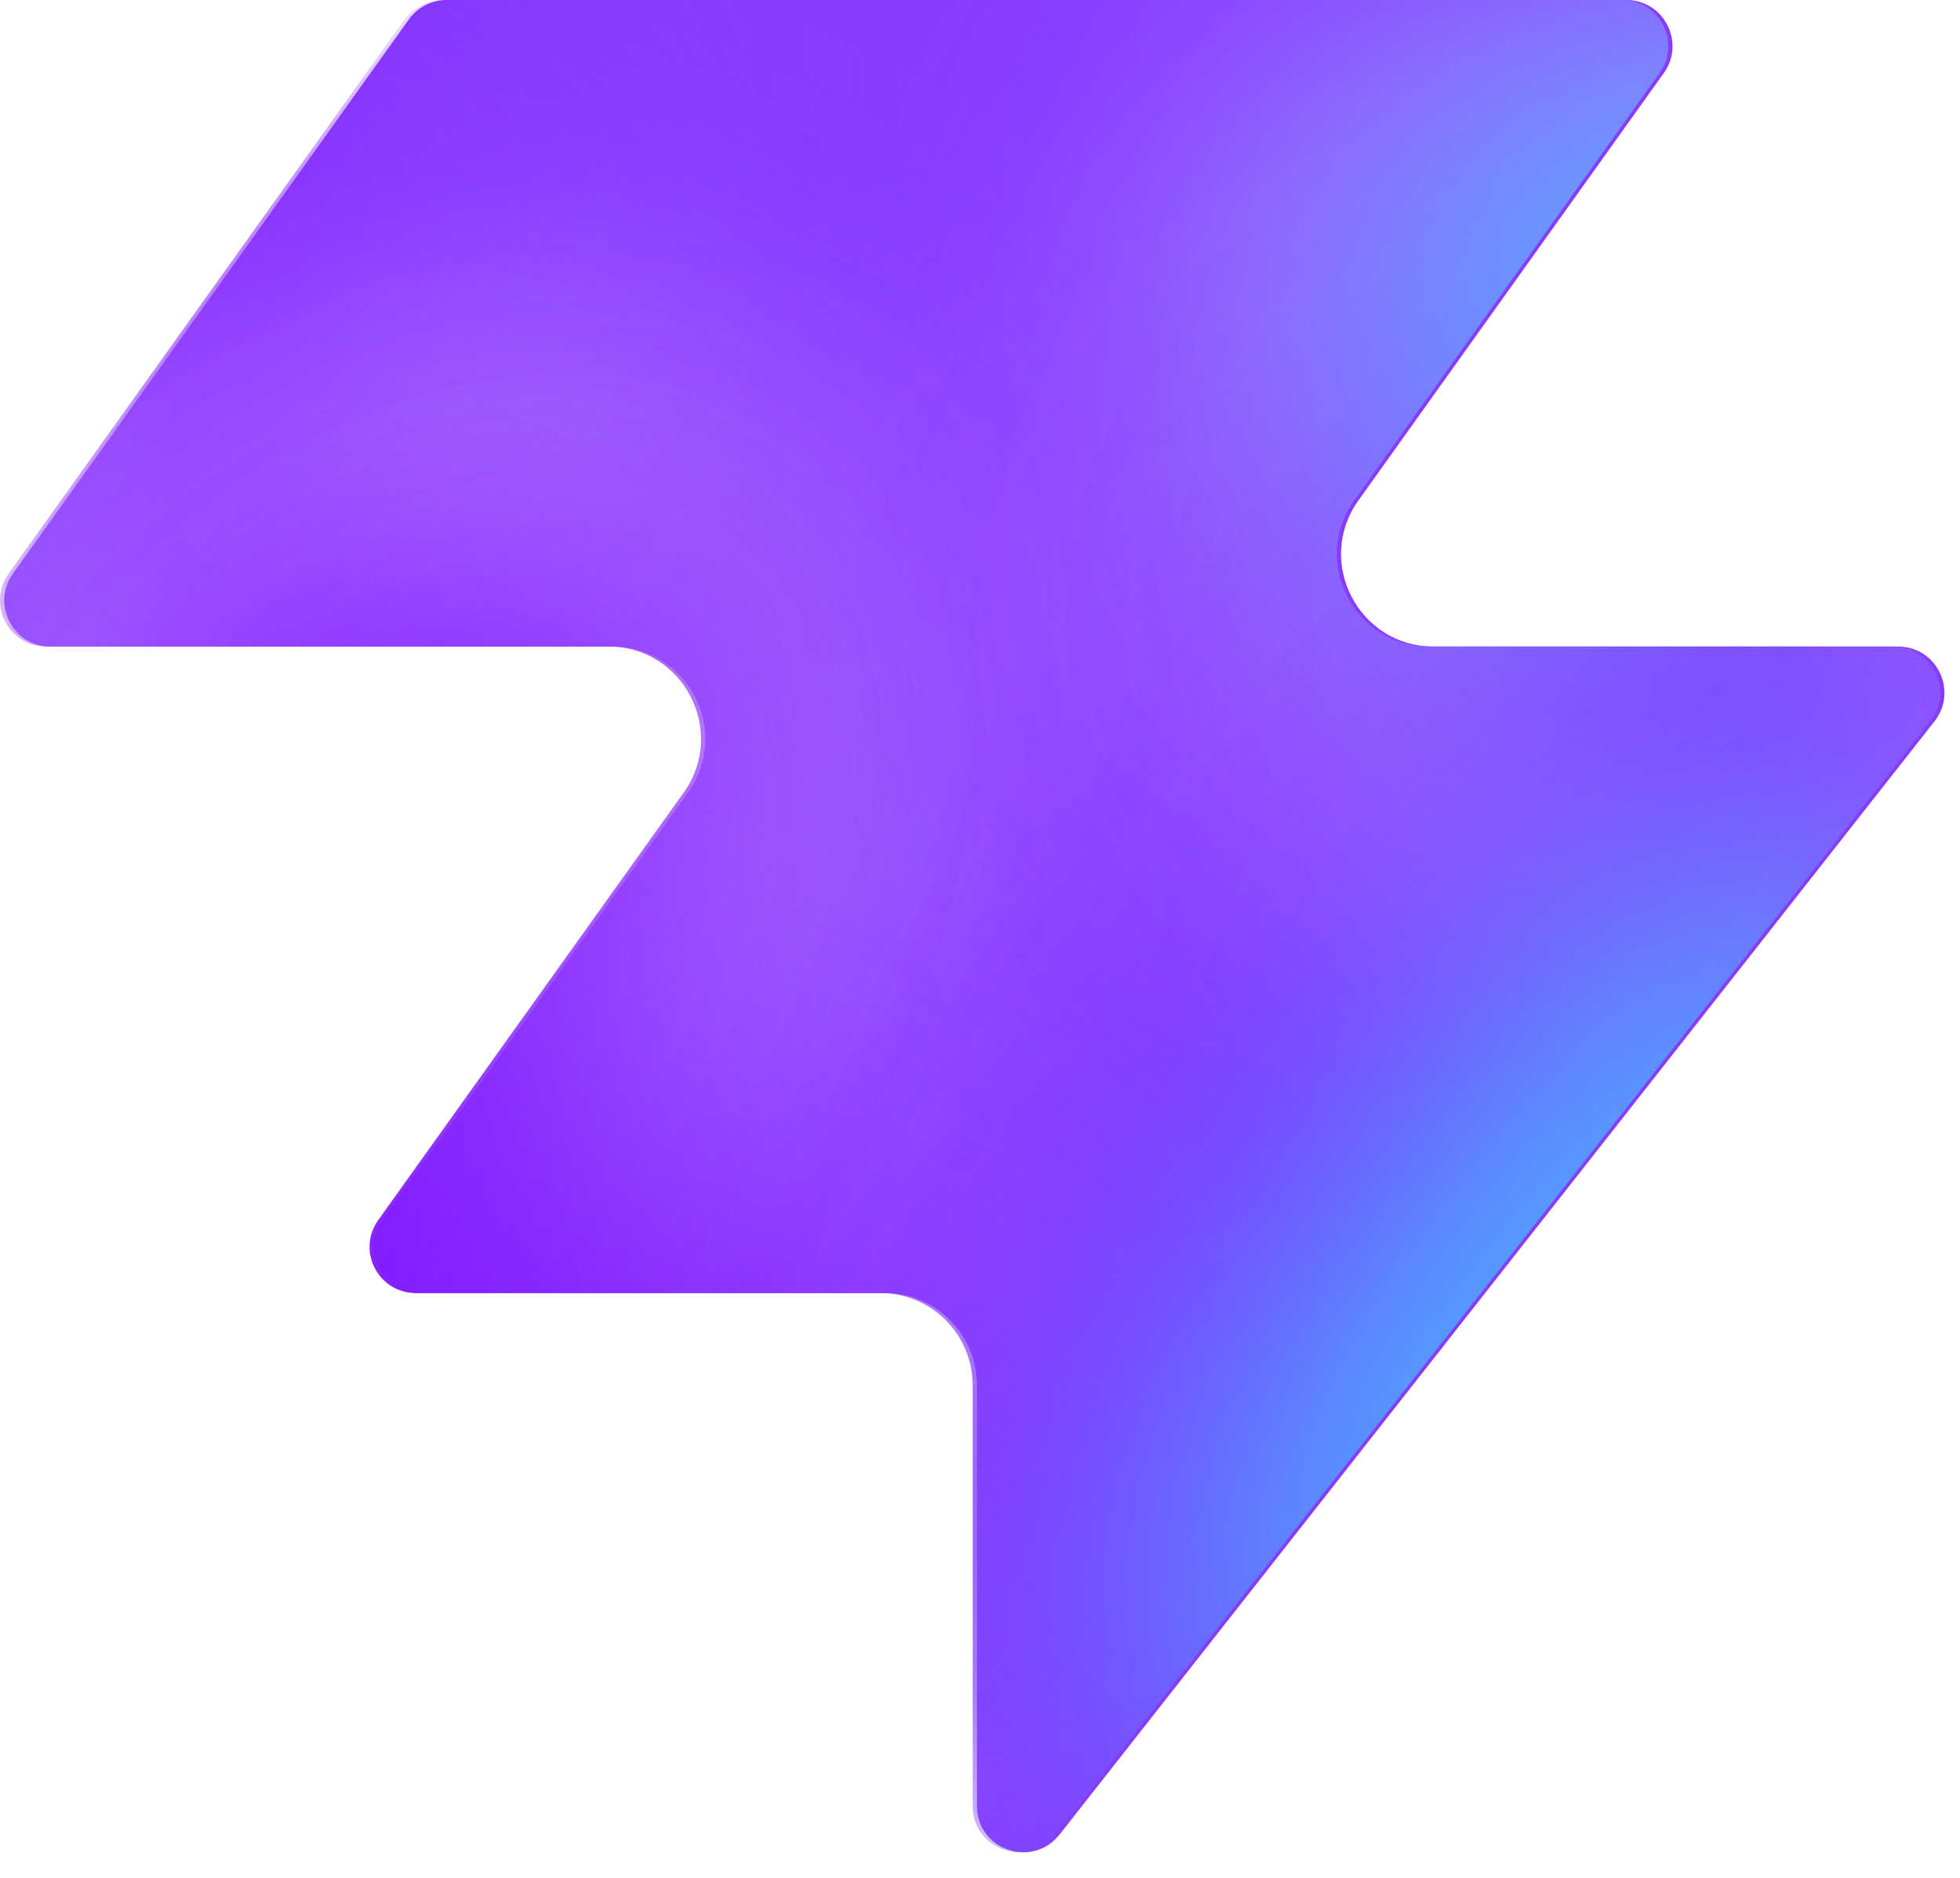
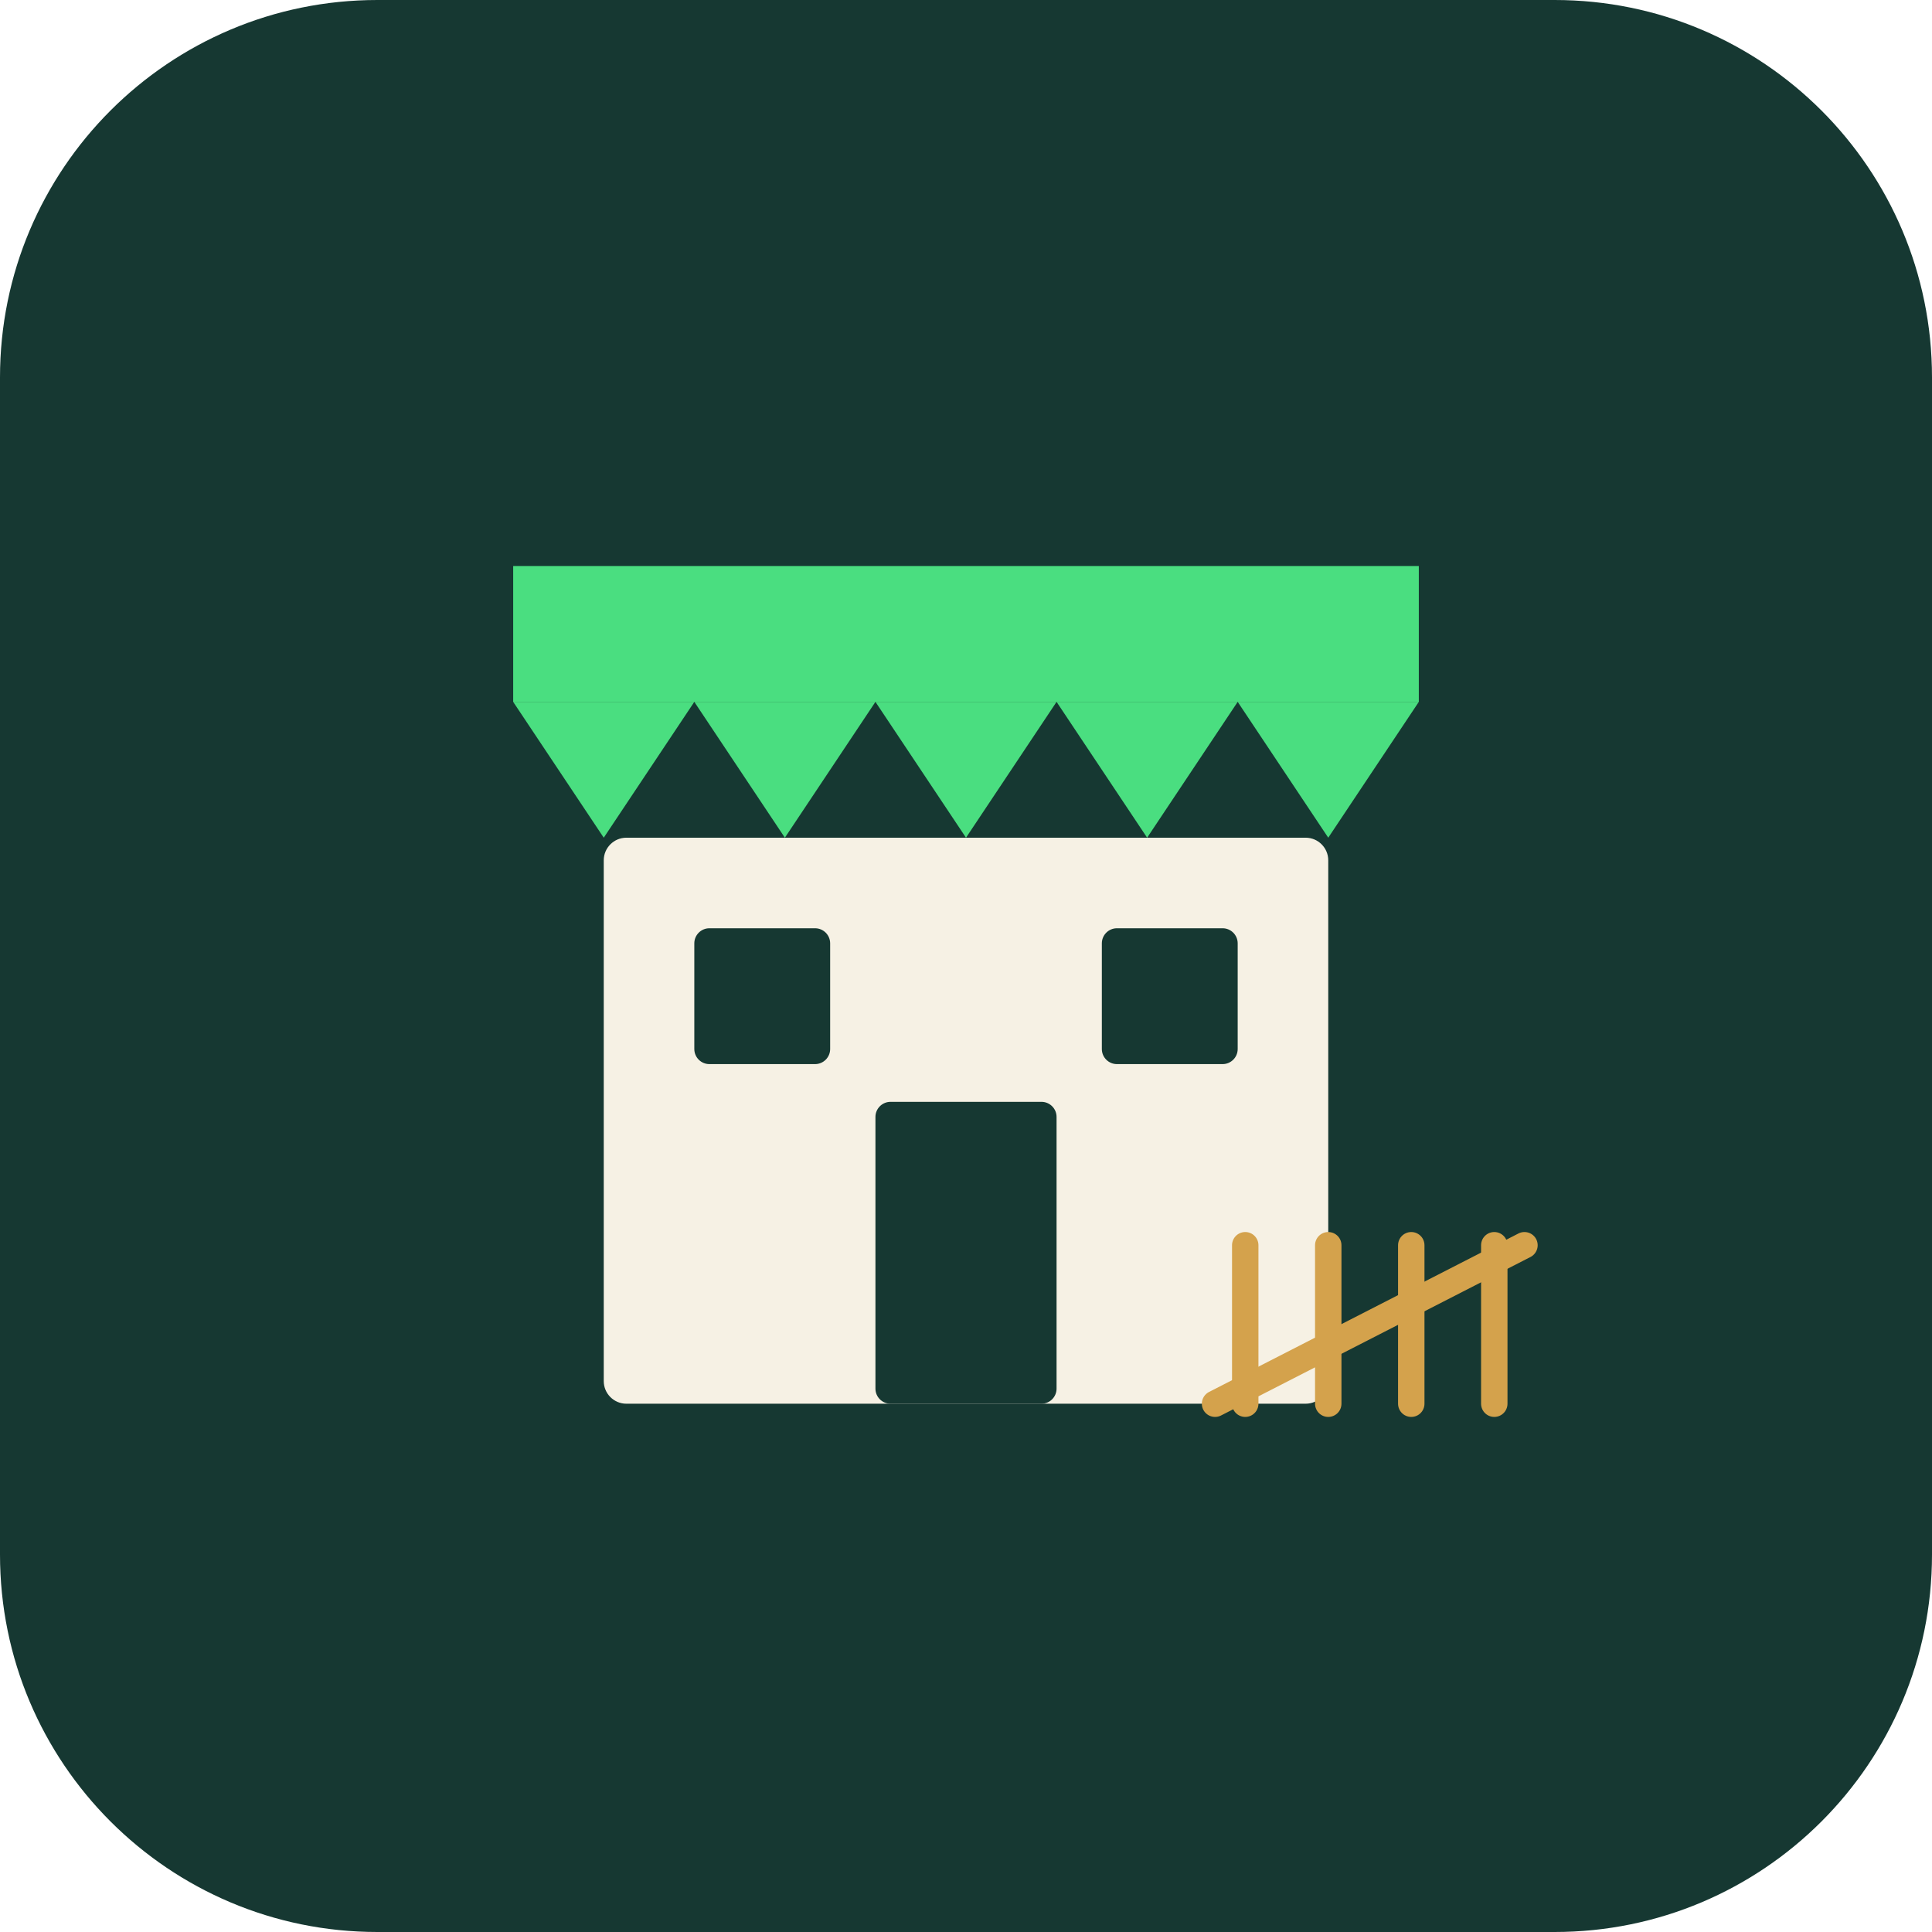
- <svg xmlns="http://www.w3.org/2000/svg" width="48" height="46" fill="none" viewBox="0 0 48 46">
-   <path fill="#863bff" d="M25.946 44.938c-.664.845-2.021.375-2.021-.698V33.937a2.26 2.26 0 0 0-2.262-2.262H10.287c-.92 0-1.456-1.04-.92-1.788l7.48-10.471c1.07-1.497 0-3.578-1.842-3.578H1.237c-.92 0-1.456-1.04-.92-1.788L10.013.474c.214-.297.556-.474.92-.474h28.894c.92 0 1.456 1.04.92 1.788l-7.48 10.471c-1.07 1.498 0 3.579 1.842 3.579h11.377c.943 0 1.473 1.088.89 1.83L25.947 44.94z" style="fill:#863bff;fill:color(display-p3 .525 .23 1);fill-opacity:1" />
-   <mask id="a" width="48" height="46" x="0" y="0" maskUnits="userSpaceOnUse" style="mask-type:alpha">
-     <path fill="#000" d="M25.842 44.938c-.664.844-2.021.375-2.021-.698V33.937a2.26 2.26 0 0 0-2.262-2.262H10.183c-.92 0-1.456-1.04-.92-1.788l7.48-10.471c1.07-1.498 0-3.579-1.842-3.579H1.133c-.92 0-1.456-1.04-.92-1.787L9.91.473c.214-.297.556-.474.92-.474h28.894c.92 0 1.456 1.04.92 1.788l-7.48 10.471c-1.07 1.498 0 3.578 1.842 3.578h11.377c.943 0 1.473 1.088.89 1.832L25.843 44.94z" style="fill:#000;fill-opacity:1" />
-   </mask>
-   <g mask="url(#a)">
-     <g filter="url(#b)">
-       <ellipse cx="5.508" cy="14.704" fill="#ede6ff" rx="5.508" ry="14.704" style="fill:#ede6ff;fill:color(display-p3 .927 .903 1);fill-opacity:1" transform="matrix(.00324 1 1 -.00324 -4.47 31.516)" />
-     </g>
-     <g filter="url(#c)">
-       <ellipse cx="10.399" cy="29.851" fill="#ede6ff" rx="10.399" ry="29.851" style="fill:#ede6ff;fill:color(display-p3 .927 .903 1);fill-opacity:1" transform="matrix(.00324 1 1 -.00324 -39.328 7.883)" />
-     </g>
-     <g filter="url(#d)">
-       <ellipse cx="5.508" cy="30.487" fill="#7e14ff" rx="5.508" ry="30.487" style="fill:#7e14ff;fill:color(display-p3 .492 .077 1);fill-opacity:1" transform="rotate(89.814 -25.913 -14.639)scale(1 -1)" />
-     </g>
-     <g filter="url(#e)">
-       <ellipse cx="5.508" cy="30.599" fill="#7e14ff" rx="5.508" ry="30.599" style="fill:#7e14ff;fill:color(display-p3 .492 .077 1);fill-opacity:1" transform="rotate(89.814 -32.644 -3.334)scale(1 -1)" />
-     </g>
-     <g filter="url(#f)">
-       <ellipse cx="5.508" cy="30.599" fill="#7e14ff" rx="5.508" ry="30.599" style="fill:#7e14ff;fill:color(display-p3 .492 .077 1);fill-opacity:1" transform="matrix(.00324 1 1 -.00324 -34.34 30.47)" />
-     </g>
-     <g filter="url(#g)">
-       <ellipse cx="14.072" cy="22.078" fill="#ede6ff" rx="14.072" ry="22.078" style="fill:#ede6ff;fill:color(display-p3 .927 .903 1);fill-opacity:1" transform="rotate(93.35 24.506 48.493)scale(-1 1)" />
-     </g>
-     <g filter="url(#h)">
-       <ellipse cx="3.47" cy="21.501" fill="#7e14ff" rx="3.47" ry="21.501" style="fill:#7e14ff;fill:color(display-p3 .492 .077 1);fill-opacity:1" transform="rotate(89.009 28.708 47.59)scale(-1 1)" />
-     </g>
-     <g filter="url(#i)">
-       <ellipse cx="3.47" cy="21.501" fill="#7e14ff" rx="3.47" ry="21.501" style="fill:#7e14ff;fill:color(display-p3 .492 .077 1);fill-opacity:1" transform="rotate(89.009 28.708 47.59)scale(-1 1)" />
-     </g>
-     <g filter="url(#j)">
-       <ellipse cx=".387" cy="8.972" fill="#7e14ff" rx="4.407" ry="29.108" style="fill:#7e14ff;fill:color(display-p3 .492 .077 1);fill-opacity:1" transform="rotate(39.51 .387 8.972)" />
-     </g>
-     <g filter="url(#k)">
-       <ellipse cx="47.523" cy="-6.092" fill="#7e14ff" rx="4.407" ry="29.108" style="fill:#7e14ff;fill:color(display-p3 .492 .077 1);fill-opacity:1" transform="rotate(37.892 47.523 -6.092)" />
-     </g>
-     <g filter="url(#l)">
-       <ellipse cx="41.412" cy="6.333" fill="#47bfff" rx="5.971" ry="9.665" style="fill:#47bfff;fill:color(display-p3 .28 .748 1);fill-opacity:1" transform="rotate(37.892 41.412 6.333)" />
-     </g>
-     <g filter="url(#m)">
-       <ellipse cx="-1.879" cy="38.332" fill="#7e14ff" rx="4.407" ry="29.108" style="fill:#7e14ff;fill:color(display-p3 .492 .077 1);fill-opacity:1" transform="rotate(37.892 -1.88 38.332)" />
-     </g>
-     <g filter="url(#n)">
-       <ellipse cx="-1.879" cy="38.332" fill="#7e14ff" rx="4.407" ry="29.108" style="fill:#7e14ff;fill:color(display-p3 .492 .077 1);fill-opacity:1" transform="rotate(37.892 -1.88 38.332)" />
-     </g>
-     <g filter="url(#o)">
-       <ellipse cx="35.651" cy="29.907" fill="#7e14ff" rx="4.407" ry="29.108" style="fill:#7e14ff;fill:color(display-p3 .492 .077 1);fill-opacity:1" transform="rotate(37.892 35.651 29.907)" />
-     </g>
-     <g filter="url(#p)">
-       <ellipse cx="38.418" cy="32.4" fill="#47bfff" rx="5.971" ry="15.297" style="fill:#47bfff;fill:color(display-p3 .28 .748 1);fill-opacity:1" transform="rotate(37.892 38.418 32.4)" />
-     </g>
+ <svg xmlns="http://www.w3.org/2000/svg" viewBox="0 0 512 512" role="img">
+   <rect x="0" y="0" width="512" height="512" rx="100" fill="#163832" />
+   <rect x="136" y="150" width="240" height="36" fill="#4ADE80" />
+   <polygon points="136,186 184,186 160,222" fill="#4ADE80" />
+   <polygon points="184,186 232,186 208,222" fill="#4ADE80" />
+   <polygon points="232,186 280,186 256,222" fill="#4ADE80" />
+   <polygon points="280,186 328,186 304,222" fill="#4ADE80" />
+   <polygon points="328,186 376,186 352,222" fill="#4ADE80" />
+   <rect x="160" y="222" width="192" height="150" rx="6" fill="#F6F1E4" />
+   <rect x="184" y="246" width="36" height="36" rx="4" fill="#163832" />
+   <rect x="292" y="246" width="36" height="36" rx="4" fill="#163832" />
+   <rect x="232" y="292" width="48" height="80" rx="4" fill="#163832" />
+   <g stroke="#D4A24C" stroke-width="7" stroke-linecap="round">
+     <line x1="330" y1="330" x2="330" y2="372" />
+     <line x1="352" y1="330" x2="352" y2="372" />
+     <line x1="374" y1="330" x2="374" y2="372" />
+     <line x1="396" y1="330" x2="396" y2="372" />
+     <line x1="322" y1="372" x2="404" y2="330" />
  </g>
-   <defs>
-     <filter id="b" width="60.045" height="41.654" x="-19.77" y="16.149" color-interpolation-filters="sRGB" filterUnits="userSpaceOnUse">
-       <feFlood flood-opacity="0" result="BackgroundImageFix" />
-       <feBlend in="SourceGraphic" in2="BackgroundImageFix" result="shape" />
-       <feGaussianBlur result="effect1_foregroundBlur_2002_17158" stdDeviation="7.659" />
-     </filter>
-     <filter id="c" width="90.34" height="51.437" x="-54.613" y="-7.533" color-interpolation-filters="sRGB" filterUnits="userSpaceOnUse">
-       <feFlood flood-opacity="0" result="BackgroundImageFix" />
-       <feBlend in="SourceGraphic" in2="BackgroundImageFix" result="shape" />
-       <feGaussianBlur result="effect1_foregroundBlur_2002_17158" stdDeviation="7.659" />
-     </filter>
-     <filter id="d" width="79.355" height="29.4" x="-49.64" y="2.03" color-interpolation-filters="sRGB" filterUnits="userSpaceOnUse">
-       <feFlood flood-opacity="0" result="BackgroundImageFix" />
-       <feBlend in="SourceGraphic" in2="BackgroundImageFix" result="shape" />
-       <feGaussianBlur result="effect1_foregroundBlur_2002_17158" stdDeviation="4.596" />
-     </filter>
-     <filter id="e" width="79.579" height="29.4" x="-45.045" y="20.029" color-interpolation-filters="sRGB" filterUnits="userSpaceOnUse">
-       <feFlood flood-opacity="0" result="BackgroundImageFix" />
-       <feBlend in="SourceGraphic" in2="BackgroundImageFix" result="shape" />
-       <feGaussianBlur result="effect1_foregroundBlur_2002_17158" stdDeviation="4.596" />
-     </filter>
-     <filter id="f" width="79.579" height="29.4" x="-43.513" y="21.178" color-interpolation-filters="sRGB" filterUnits="userSpaceOnUse">
-       <feFlood flood-opacity="0" result="BackgroundImageFix" />
-       <feBlend in="SourceGraphic" in2="BackgroundImageFix" result="shape" />
-       <feGaussianBlur result="effect1_foregroundBlur_2002_17158" stdDeviation="4.596" />
-     </filter>
-     <filter id="g" width="74.749" height="58.852" x="15.756" y="-17.901" color-interpolation-filters="sRGB" filterUnits="userSpaceOnUse">
-       <feFlood flood-opacity="0" result="BackgroundImageFix" />
-       <feBlend in="SourceGraphic" in2="BackgroundImageFix" result="shape" />
-       <feGaussianBlur result="effect1_foregroundBlur_2002_17158" stdDeviation="7.659" />
-     </filter>
-     <filter id="h" width="61.377" height="25.362" x="23.548" y="2.284" color-interpolation-filters="sRGB" filterUnits="userSpaceOnUse">
-       <feFlood flood-opacity="0" result="BackgroundImageFix" />
-       <feBlend in="SourceGraphic" in2="BackgroundImageFix" result="shape" />
-       <feGaussianBlur result="effect1_foregroundBlur_2002_17158" stdDeviation="4.596" />
-     </filter>
-     <filter id="i" width="61.377" height="25.362" x="23.548" y="2.284" color-interpolation-filters="sRGB" filterUnits="userSpaceOnUse">
-       <feFlood flood-opacity="0" result="BackgroundImageFix" />
-       <feBlend in="SourceGraphic" in2="BackgroundImageFix" result="shape" />
-       <feGaussianBlur result="effect1_foregroundBlur_2002_17158" stdDeviation="4.596" />
-     </filter>
-     <filter id="j" width="56.045" height="63.649" x="-27.636" y="-22.853" color-interpolation-filters="sRGB" filterUnits="userSpaceOnUse">
-       <feFlood flood-opacity="0" result="BackgroundImageFix" />
-       <feBlend in="SourceGraphic" in2="BackgroundImageFix" result="shape" />
-       <feGaussianBlur result="effect1_foregroundBlur_2002_17158" stdDeviation="4.596" />
-     </filter>
-     <filter id="k" width="54.814" height="64.646" x="20.116" y="-38.415" color-interpolation-filters="sRGB" filterUnits="userSpaceOnUse">
-       <feFlood flood-opacity="0" result="BackgroundImageFix" />
-       <feBlend in="SourceGraphic" in2="BackgroundImageFix" result="shape" />
-       <feGaussianBlur result="effect1_foregroundBlur_2002_17158" stdDeviation="4.596" />
-     </filter>
-     <filter id="l" width="33.541" height="35.313" x="24.641" y="-11.323" color-interpolation-filters="sRGB" filterUnits="userSpaceOnUse">
-       <feFlood flood-opacity="0" result="BackgroundImageFix" />
-       <feBlend in="SourceGraphic" in2="BackgroundImageFix" result="shape" />
-       <feGaussianBlur result="effect1_foregroundBlur_2002_17158" stdDeviation="4.596" />
-     </filter>
-     <filter id="m" width="54.814" height="64.646" x="-29.286" y="6.009" color-interpolation-filters="sRGB" filterUnits="userSpaceOnUse">
-       <feFlood flood-opacity="0" result="BackgroundImageFix" />
-       <feBlend in="SourceGraphic" in2="BackgroundImageFix" result="shape" />
-       <feGaussianBlur result="effect1_foregroundBlur_2002_17158" stdDeviation="4.596" />
-     </filter>
-     <filter id="n" width="54.814" height="64.646" x="-29.286" y="6.009" color-interpolation-filters="sRGB" filterUnits="userSpaceOnUse">
-       <feFlood flood-opacity="0" result="BackgroundImageFix" />
-       <feBlend in="SourceGraphic" in2="BackgroundImageFix" result="shape" />
-       <feGaussianBlur result="effect1_foregroundBlur_2002_17158" stdDeviation="4.596" />
-     </filter>
-     <filter id="o" width="54.814" height="64.646" x="8.244" y="-2.416" color-interpolation-filters="sRGB" filterUnits="userSpaceOnUse">
-       <feFlood flood-opacity="0" result="BackgroundImageFix" />
-       <feBlend in="SourceGraphic" in2="BackgroundImageFix" result="shape" />
-       <feGaussianBlur result="effect1_foregroundBlur_2002_17158" stdDeviation="4.596" />
-     </filter>
-     <filter id="p" width="39.409" height="43.623" x="18.713" y="10.588" color-interpolation-filters="sRGB" filterUnits="userSpaceOnUse">
-       <feFlood flood-opacity="0" result="BackgroundImageFix" />
-       <feBlend in="SourceGraphic" in2="BackgroundImageFix" result="shape" />
-       <feGaussianBlur result="effect1_foregroundBlur_2002_17158" stdDeviation="4.596" />
-     </filter>
-   </defs>
</svg>
